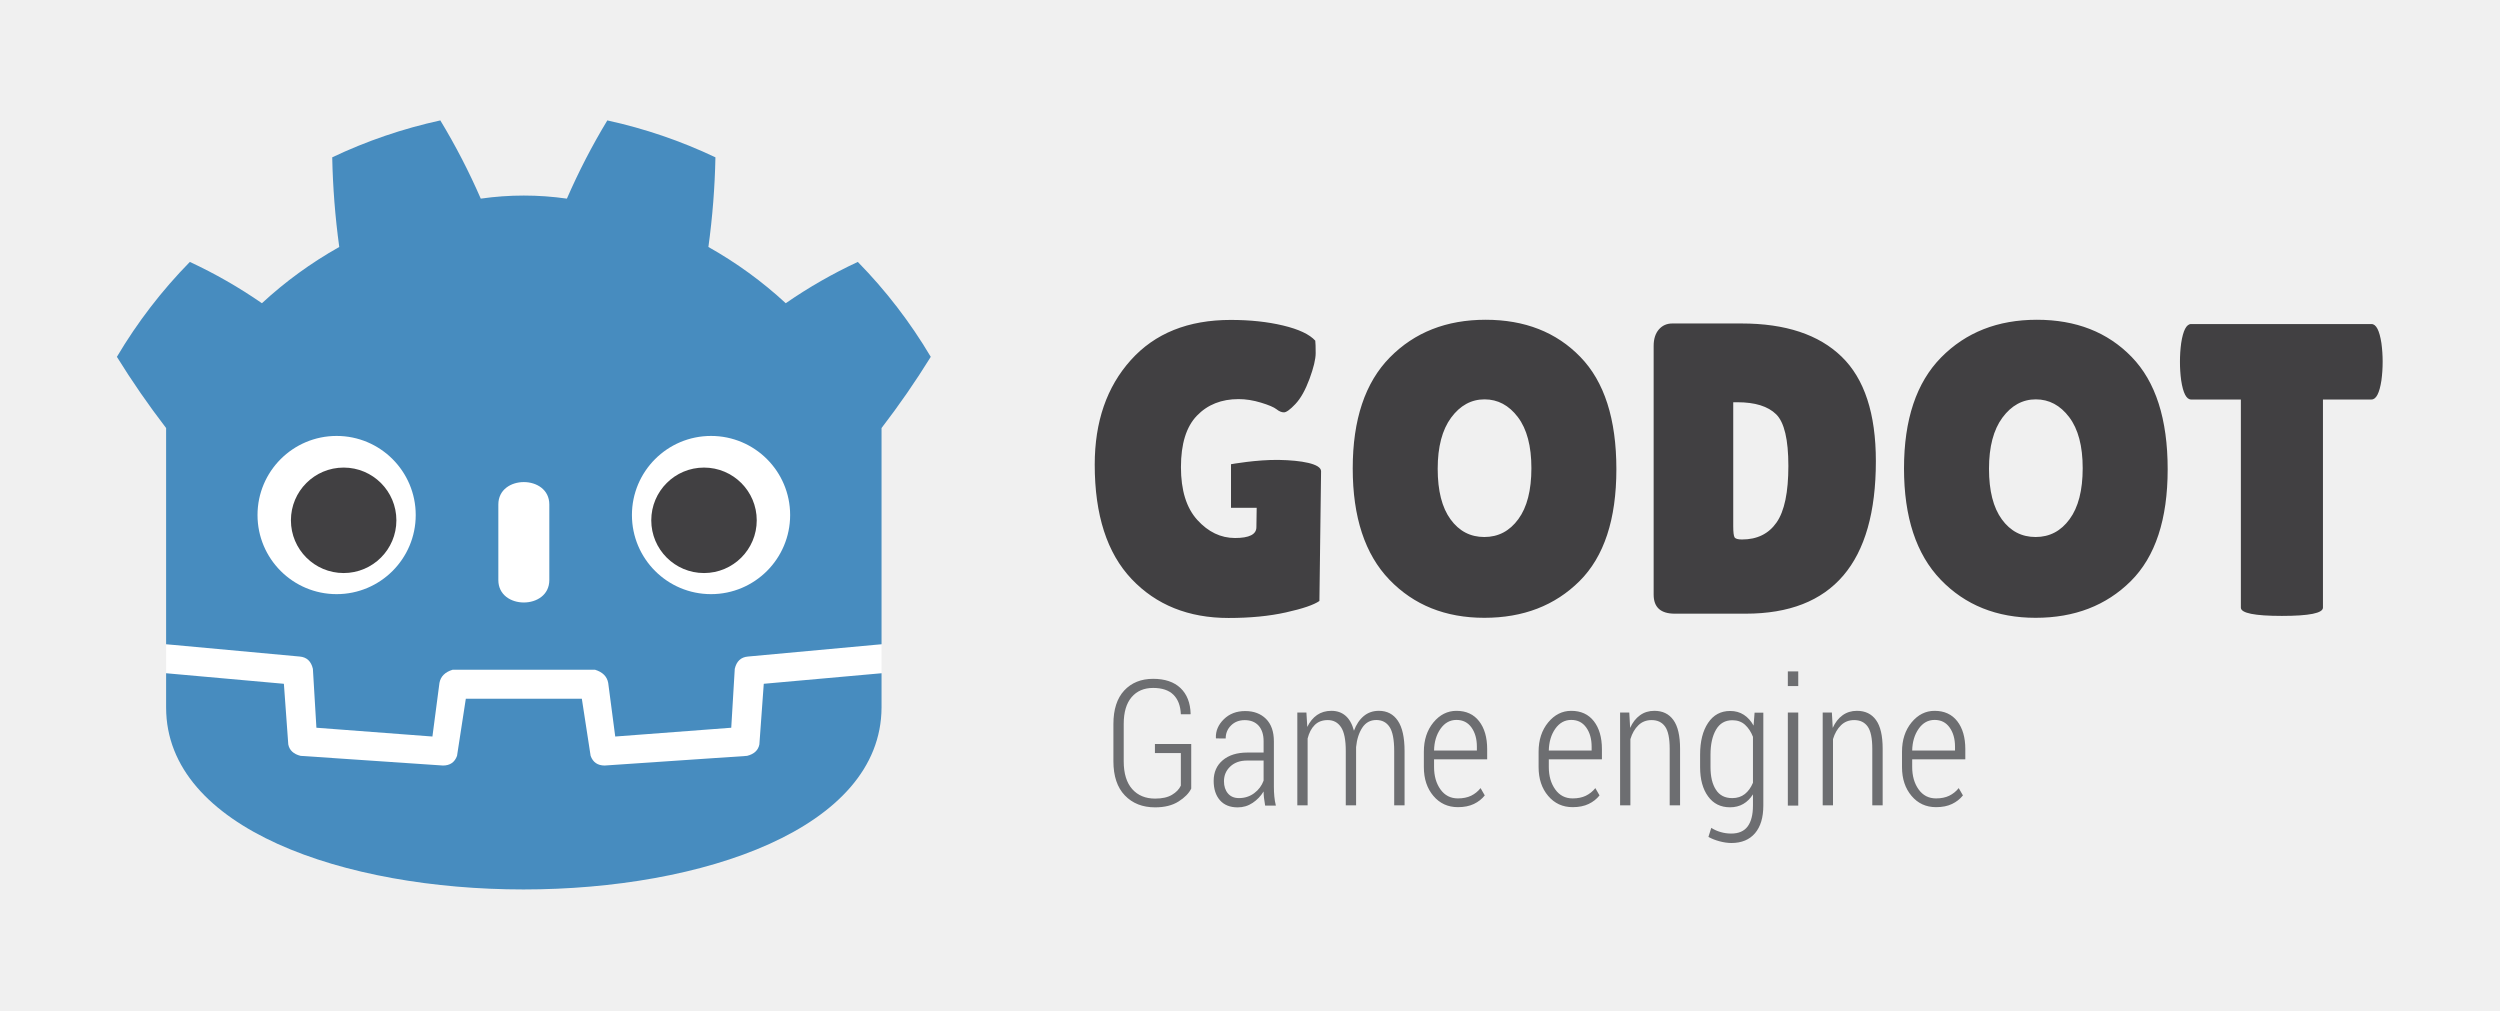
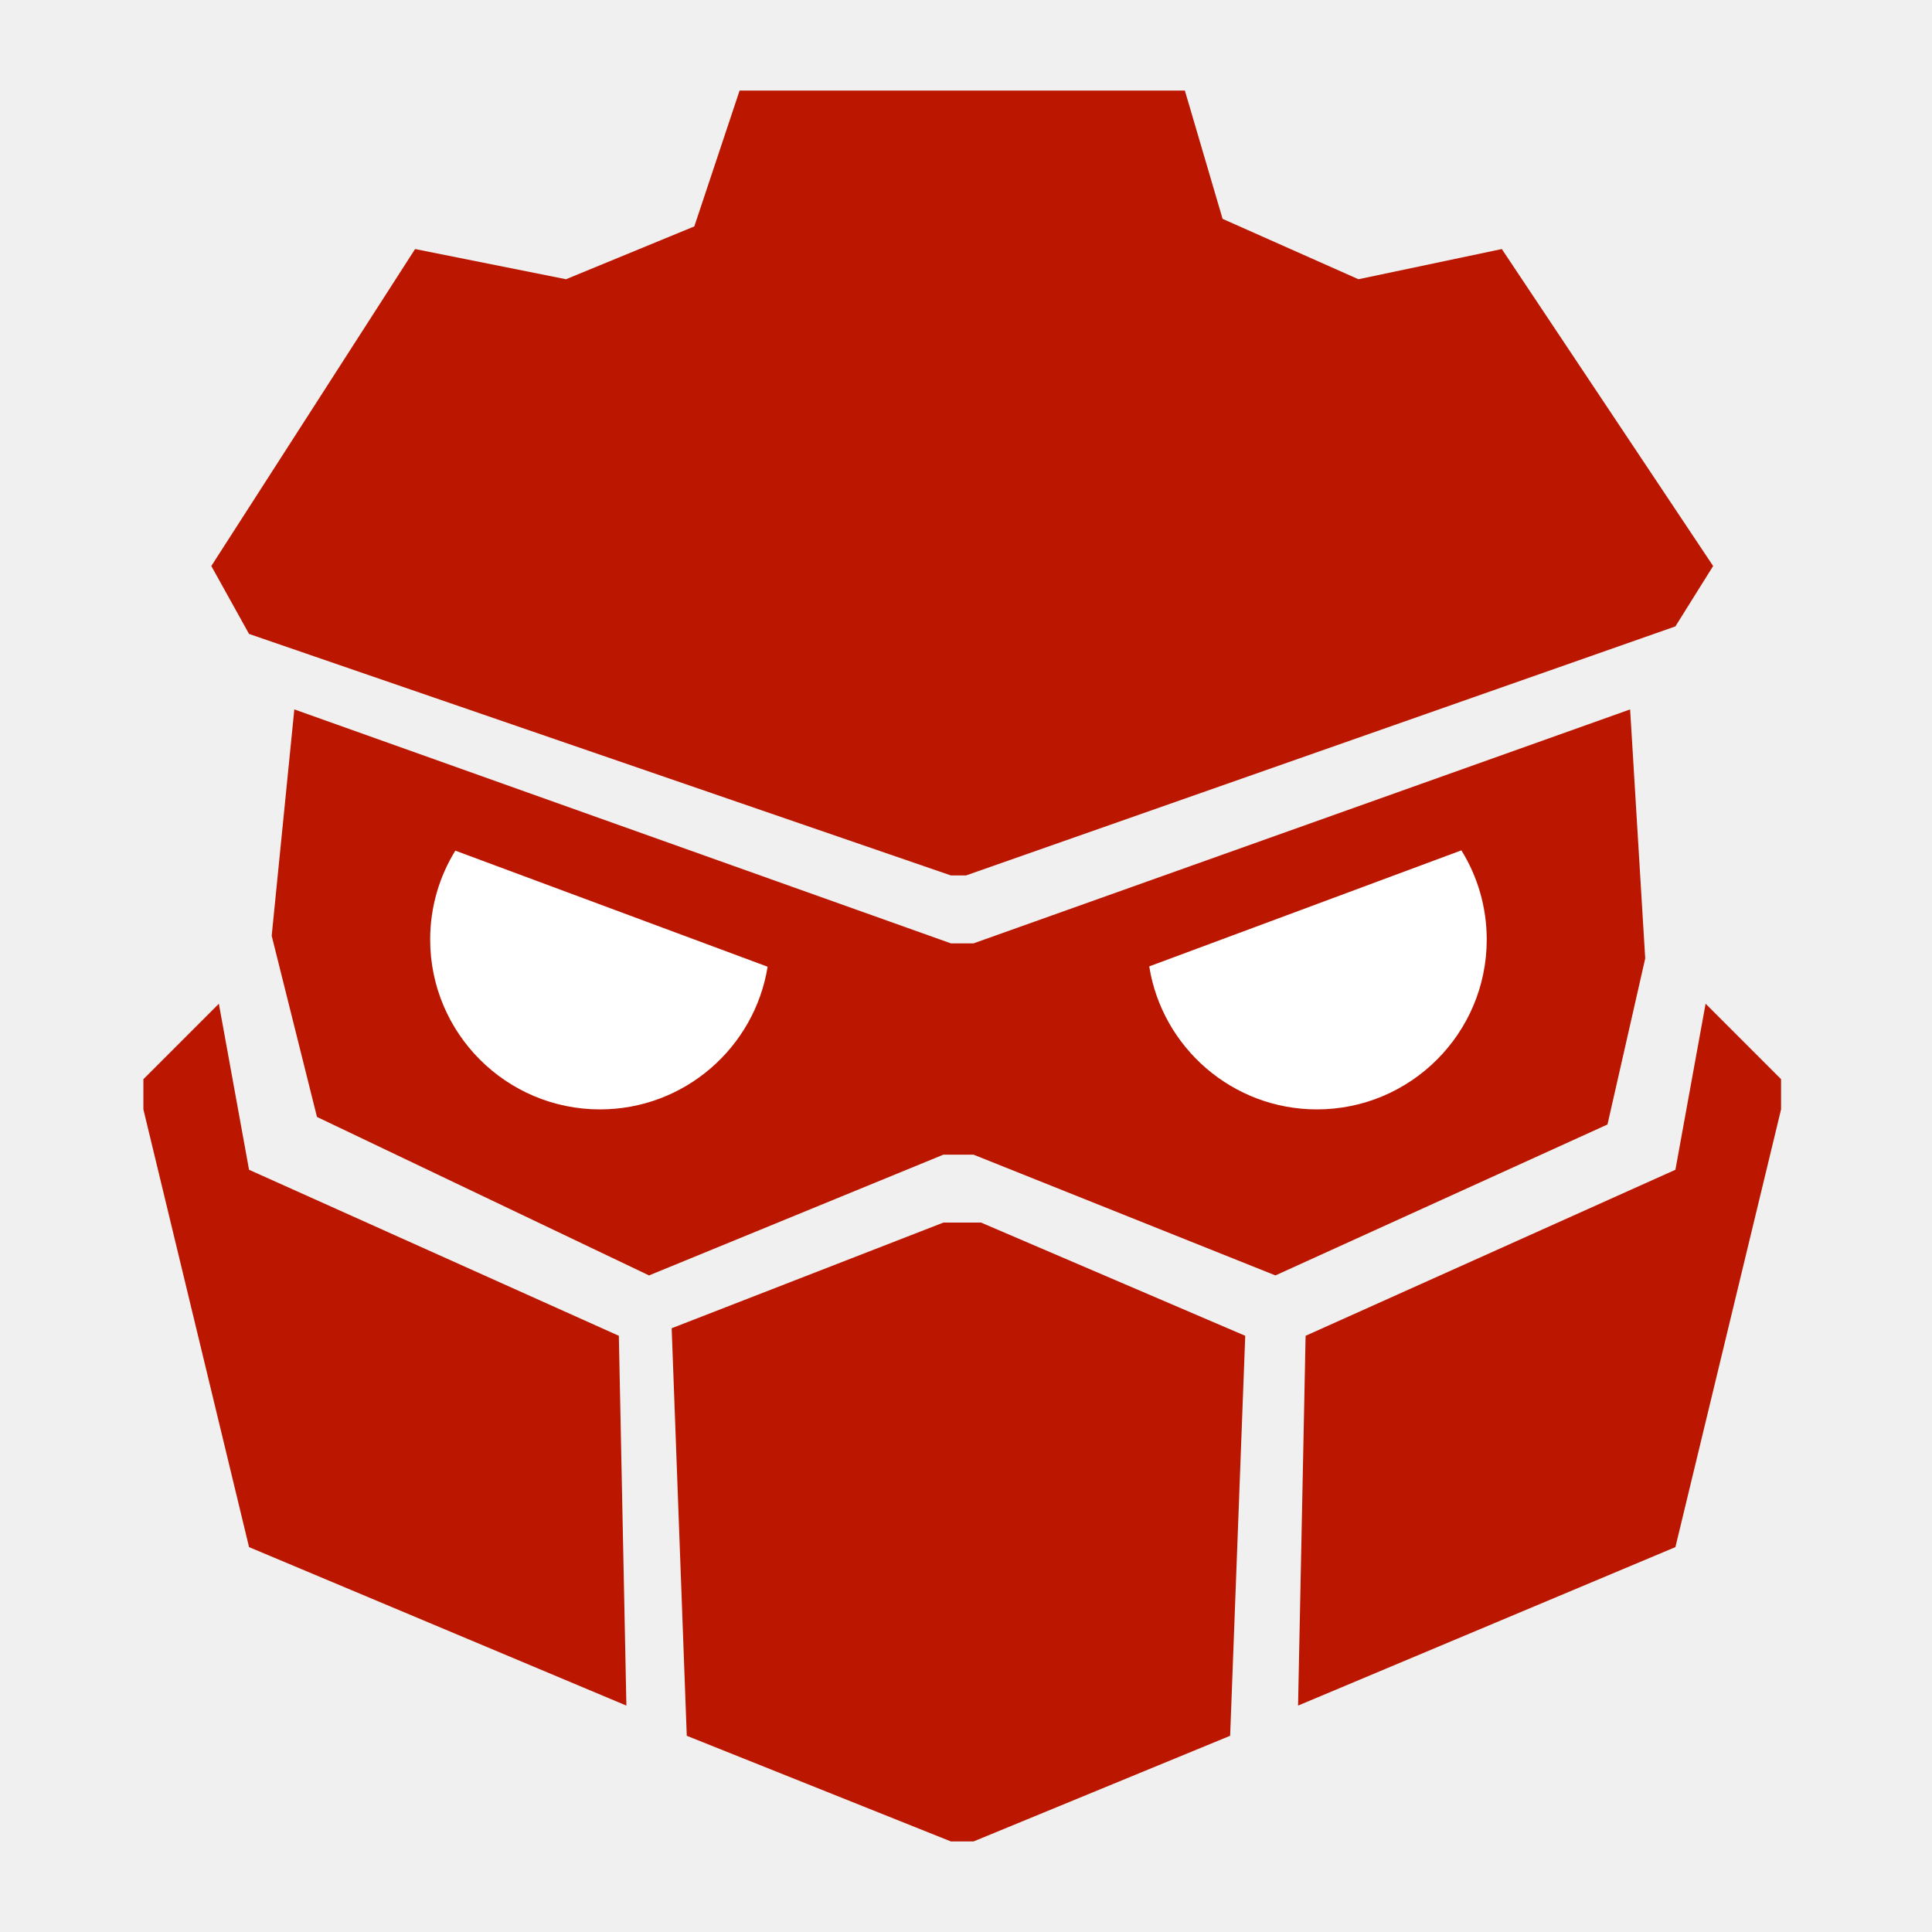
- <svg xmlns="http://www.w3.org/2000/svg" width="1024" height="414">
-   <path fill="#414042" d="M523.82 188.382c-9.142-.142-19.603 1.764-19.603 1.764v17.842h10.52l-.117 7.953c0 2.946-2.92 4.427-8.747 4.427-5.831 0-10.982-2.47-15.45-7.395-4.48-4.932-6.708-12.141-6.708-21.64 0-9.519 2.176-16.537 6.536-21.065 4.35-4.524 10.05-6.794 17.064-6.794 2.946 0 5.996.476 9.168 1.445 3.174.962 5.293 1.863 6.375 2.707 1.072.867 2.09 1.277 3.056 1.277.96 0 2.513-1.122 4.66-3.392 2.153-2.263 4.082-5.693 5.782-10.267 1.694-4.598 2.543-8.122 2.543-10.621 0-2.48-.054-4.19-.164-5.092-2.379-2.603-6.767-4.666-13.168-6.2-6.39-1.53-13.552-2.289-21.476-2.289-17.438 0-31.073 5.49-40.92 16.47-9.855 10.982-14.773 25.24-14.773 42.79 0 20.607 5.035 36.227 15.103 46.868 10.085 10.64 23.327 15.953 39.743 15.953 8.827 0 16.664-.76 23.51-2.289 6.853-1.523 11.41-3.088 13.676-4.67l.68-53.137c0-3.087-8.149-4.488-17.29-4.645m84.247-24.804c-5.431 0-9.98 2.496-13.671 7.47-3.672 4.98-5.517 11.969-5.517 20.963 0 9.013 1.754 15.914 5.27 20.722 3.508 4.823 8.117 7.225 13.835 7.225 5.715 0 10.358-2.432 13.924-7.313q5.351-7.293 5.353-20.884c0-9.054-1.846-16.023-5.524-20.89q-5.51-7.292-13.67-7.293m-.083 89.477c-15.9 0-28.868-5.203-38.89-15.61q-15.016-15.624-15.017-45.592c0-19.992 5.063-35.128 15.191-45.435 10.131-10.293 23.209-15.444 39.228-15.444 16.016 0 28.954 5.058 38.795 15.204 9.858 10.126 14.778 25.477 14.778 46.009 0 20.546-5.034 35.828-15.114 45.856-10.08 10.008-23.062 15.012-38.971 15.012m101.95-88.298v50.788c0 2.37.176 3.866.515 4.493.337.624 1.358.937 3.052.937 6.232 0 10.954-2.328 14.181-6.97 3.235-4.636 4.835-12.356 4.835-23.168 0-10.817-1.674-17.865-5-21.139-3.344-3.283-8.64-4.94-15.884-4.94zm-32.599 78.798V141.681c0-2.832.704-5.067 2.126-6.724 1.413-1.632 3.25-2.461 5.521-2.461h28.357c17.994 0 31.664 4.54 40.994 13.597 9.347 9.054 14.02 23.31 14.02 42.784 0 41.66-17.778 62.486-53.326 62.486h-29.03c-5.769 0-8.662-2.597-8.662-7.808m156.544-79.977c-5.432 0-9.994 2.496-13.678 7.47q-5.507 7.471-5.508 20.963c0 9.013 1.758 15.914 5.262 20.722 3.505 4.823 8.119 7.225 13.837 7.225 5.717 0 10.363-2.432 13.924-7.313q5.354-7.293 5.355-20.884c0-9.054-1.843-16.023-5.522-20.89-3.68-4.861-8.23-7.293-13.67-7.293m-.087 89.477q-23.86 0-38.88-15.61-15.03-15.624-15.03-45.592c0-19.992 5.065-35.128 15.191-45.435 10.139-10.293 23.209-15.444 39.233-15.444 16.02 0 28.946 5.058 38.8 15.204 9.85 10.126 14.772 25.477 14.772 46.009 0 20.546-5.037 35.828-15.115 45.856-10.076 10.008-23.07 15.012-38.971 15.012m117.69-4.17c0 2.251-5.597 3.392-16.809 3.392-11.202 0-16.815-1.141-16.815-3.392v-85.248h-20.371c-1.928 0-3.286-2.597-4.077-7.818a56 56 0 0 1-.501-7.636c0-2.592.162-5.146.501-7.636.79-5.205 2.15-7.823 4.077-7.823h73.864c1.924 0 3.277 2.617 4.078 7.823.333 2.49.505 5.043.505 7.636 0 2.608-.172 5.152-.505 7.637-.8 5.22-2.154 7.817-4.078 7.817h-19.87z" />
-   <path fill="#6d6e71" d="M487.93 322.997c-.94 1.926-2.664 3.691-5.188 5.289-2.52 1.607-5.722 2.406-9.611 2.406-5.132 0-9.259-1.617-12.394-4.887-3.122-3.243-4.686-7.92-4.686-14.022V296.57c0-5.97 1.473-10.548 4.431-13.743 2.95-3.17 6.903-4.78 11.84-4.78 4.824 0 8.564 1.27 11.212 3.781 2.639 2.519 4.025 6.038 4.146 10.532l-.066.2h-3.94c-.14-3.443-1.14-6.101-3.022-7.979-1.871-1.861-4.655-2.803-8.33-2.803-3.72 0-6.668 1.259-8.823 3.785-2.15 2.518-3.224 6.17-3.224 10.968v15.301q.001 7.462 3.476 11.382c2.316 2.592 5.438 3.892 9.38 3.892 2.876 0 5.19-.51 6.92-1.554 1.738-1.028 2.942-2.285 3.624-3.775V308.45h-10.618v-3.704h14.873zm19.557 3.902c2.336 0 4.416-.661 6.232-2.01 1.82-1.353 3.096-3.063 3.852-5.146v-8.224h-6.756q-4.31 0-6.896 2.442c-1.726 1.617-2.581 3.637-2.581 6.037 0 2.03.534 3.696 1.616 4.981 1.08 1.289 2.59 1.92 4.533 1.92m10.715 3.068a99 99 0 0 1-.48-3.225 22 22 0 0 1-.15-2.562 14.9 14.9 0 0 1-4.483 4.675c-1.836 1.236-3.878 1.848-6.128 1.848-3.147 0-5.567-.975-7.28-2.927-1.702-1.96-2.563-4.6-2.563-7.936 0-3.523 1.237-6.35 3.72-8.448 2.48-2.098 5.85-3.147 10.09-3.147h6.643v-4.672c0-2.686-.686-4.802-2.032-6.331-1.375-1.51-3.264-2.275-5.701-2.275-2.268 0-4.139.722-5.608 2.182-1.463 1.45-2.19 3.224-2.19 5.337l-3.944-.035-.07-.206c-.11-2.866.973-5.4 3.261-7.646 2.279-2.24 5.203-3.352 8.761-3.352 3.517 0 6.347 1.069 8.509 3.2q3.224 3.227 3.226 9.21v18.645c0 1.358.064 2.677.183 3.936a25 25 0 0 0 .627 3.729zm16.905-38.108.36 5.9c1-2.112 2.339-3.739 3.998-4.896q2.498-1.711 5.874-1.711c2.296 0 4.232.668 5.794 2.02 1.562 1.347 2.714 3.387 3.446 6.127.938-2.529 2.264-4.528 3.986-5.975 1.722-1.45 3.812-2.172 6.23-2.172 3.335 0 5.923 1.35 7.755 4.05 1.841 2.705 2.759 6.856 2.759 12.464v22.207h-4.246v-22.28c0-4.663-.645-7.946-1.9-9.834-1.261-1.89-3.071-2.842-5.41-2.842-2.462 0-4.384 1.04-5.767 3.152-1.375 2.112-2.223 4.754-2.531 7.945v23.86h-4.224v-22.258c0-4.554-.639-7.812-1.945-9.759-1.299-1.946-3.107-2.912-5.427-2.912-2.218 0-4.013.677-5.358 2.02-1.353 1.349-2.315 3.195-2.899 5.538v27.369h-4.22v-38.014zm61.457 3.021q-3.966 0-6.517 3.613c-1.705 2.415-2.585 5.392-2.656 8.938h17.537v-1.626c0-3.137-.736-5.75-2.21-7.822-1.482-2.075-3.53-3.103-6.154-3.103m.598 35.735c-4.099 0-7.451-1.543-10.055-4.621q-3.895-4.61-3.896-11.793v-6.313c0-4.798 1.303-8.798 3.912-11.979 2.616-3.167 5.758-4.75 9.441-4.75 3.983 0 7.068 1.413 9.27 4.246q3.313 4.257 3.312 11.434v4.171H587.39v3.162c0 3.68.882 6.744 2.635 9.19 1.757 2.45 4.144 3.666 7.136 3.666 2.077 0 3.888-.367 5.396-1.089a11.1 11.1 0 0 0 3.877-3.132l1.728 2.99c-1.148 1.456-2.634 2.633-4.45 3.505-1.811.868-4 1.312-6.551 1.312m46.411-35.734q-3.976 0-6.528 3.613-2.54 3.62-2.652 8.938h17.54v-1.626c0-3.137-.733-5.75-2.216-7.822-1.475-2.075-3.52-3.103-6.144-3.103m.593 35.735c-4.1 0-7.446-1.543-10.045-4.621q-3.91-4.61-3.91-11.793v-6.313c0-4.798 1.309-8.798 3.913-11.979 2.623-3.167 5.766-4.75 9.45-4.75 3.975 0 7.072 1.413 9.27 4.246 2.2 2.837 3.304 6.65 3.304 11.434v4.171h-21.755v3.162q0 5.52 2.647 9.19c1.747 2.45 4.124 3.666 7.125 3.666 2.087 0 3.888-.367 5.392-1.089a11.2 11.2 0 0 0 3.894-3.132l1.717 2.99c-1.15 1.456-2.633 2.633-4.451 3.505-1.81.868-3.997 1.312-6.55 1.312m23.189-38.755.345 6.284c1.014-2.23 2.353-3.962 4.034-5.166 1.667-1.21 3.63-1.824 5.887-1.824 3.396 0 5.998 1.256 7.804 3.78 1.826 2.518 2.73 6.434 2.73 11.749v23.191h-4.249V306.72c0-4.343-.636-7.377-1.9-9.137-1.258-1.76-3.107-2.636-5.513-2.636-2.158 0-3.968.701-5.419 2.126-1.457 1.412-2.543 3.294-3.267 5.666v27.134h-4.219V291.86zm33.27 22.395c0 3.858.73 6.926 2.213 9.208 1.465 2.304 3.695 3.443 6.671 3.443 2.04 0 3.757-.544 5.167-1.657 1.405-1.113 2.514-2.662 3.336-4.627V301.79c-.79-2.025-1.874-3.66-3.244-4.92-1.368-1.24-3.102-1.863-5.186-1.863-2.97 0-5.216 1.294-6.708 3.891-1.502 2.603-2.25 5.995-2.25 10.161zm-4.262-5.195c0-5.386 1.088-9.714 3.274-12.975 2.169-3.245 5.187-4.871 9.03-4.871 2.134 0 4.007.52 5.607 1.564 1.603 1.024 2.928 2.523 3.992 4.43l.412-5.287h3.581v38.048c0 4.871-1.13 8.646-3.4 11.317-2.271 2.66-5.499 4.009-9.666 4.009-1.5 0-3.11-.235-4.832-.691-1.724-.456-3.252-1.054-4.59-1.805l1.168-3.704a14.1 14.1 0 0 0 3.831 1.716 15.2 15.2 0 0 0 4.352.616q4.536-.001 6.71-2.905c1.452-1.961 2.18-4.798 2.18-8.553v-4.597c-1.079 1.71-2.402 3.024-3.97 3.93-1.563.912-3.39 1.368-5.448 1.368-3.818 0-6.814-1.496-8.976-4.486-2.167-2.983-3.255-6.965-3.255-11.93zm40.2 20.916h-4.266V291.86h4.266zm0-48.968h-4.266v-6.005h4.266zm13.774 10.852.346 6.284c1.016-2.23 2.35-3.962 4.027-5.166 1.677-1.21 3.643-1.824 5.89-1.824 3.397 0 6.01 1.256 7.82 3.78 1.821 2.518 2.717 6.434 2.717 11.749v23.191h-4.248V306.72c0-4.343-.635-7.377-1.897-9.137-1.268-1.76-3.103-2.636-5.517-2.636-2.157 0-3.962.701-5.412 2.126-1.455 1.412-2.545 3.294-3.266 5.666v27.134h-4.224V291.86zm42.074 3.021q-3.978 0-6.518 3.613-2.547 3.62-2.66 8.938h17.54v-1.626c0-3.137-.731-5.75-2.21-7.822-1.476-2.075-3.525-3.103-6.152-3.103m.602 35.735c-4.11 0-7.456-1.543-10.048-4.621q-3.903-4.61-3.903-11.793v-6.313c0-4.798 1.302-8.798 3.91-11.979q3.924-4.75 9.439-4.75c3.978 0 7.077 1.413 9.283 4.246 2.197 2.837 3.3 6.65 3.3 11.434v4.171h-21.76v3.162c0 3.68.887 6.744 2.642 9.19 1.754 2.45 4.133 3.666 7.137 3.666 2.08 0 3.88-.367 5.382-1.089a11.16 11.16 0 0 0 3.897-3.132l1.725 2.99c-1.156 1.456-2.64 2.633-4.454 3.505-1.81.868-3.998 1.312-6.55 1.312" />
-   <g fill="#fff" transform="matrix(.36 0 0 .36 30.24 21.6)">
-     <path d="M105 673v33q407 354 814 0v-33z" />
-     <path fill="#478cbf" d="m105 673 152 14q12 1 15 14l4 67 132 10 8-61q2-11 15-15h162q13 4 15 15l8 61 132-10 4-67q3-13 15-14l152-14V427q30-39 56-81-35-59-83-108-43 20-82 47-40-37-88-64 7-51 8-102-59-28-123-42-26 43-46 89-49-7-98 0-20-46-46-89-64 14-123 42 1 51 8 102-48 27-88 64-39-27-82-47-48 49-83 108 26 42 56 81zm0 33v39c0 276 813 276 814 0v-39l-134 12-5 69q-2 10-14 13l-162 11q-12 0-16-11l-10-65H446l-10 65q-4 11-16 11l-162-11q-12-3-14-13l-5-69z" />
-     <path d="M483 600c0 34 58 34 58 0v-86c0-34-58-34-58 0z" />
-     <circle cx="725" cy="526" r="90" />
-     <circle cx="299" cy="526" r="90" />
-   </g>
-   <g fill="#414042" transform="matrix(.36 0 0 .36 30.24 21.6)">
-     <circle cx="307" cy="532" r="60" />
-     <circle cx="717" cy="532" r="60" />
+ <svg xmlns="http://www.w3.org/2000/svg" width="100%" height="100%" viewBox="0 0 256 256" version="1.1" xml:space="preserve" style="fill-rule:evenodd;clip-rule:evenodd;stroke-linejoin:round;stroke-miterlimit:2;">
+   <g id="SVG">
+     <path d="M29,133L19,143L19,147L33,205L83,226L82,177L33,155L29,133Z" style="fill:rgb(187,23,0);" />
+     <g transform="matrix(-1,0,0,1,255,0)">
+       <path d="M29,133L19,143L19,147L33,205L83,226L82,177L33,155L29,133Z" style="fill:rgb(187,23,0);" />
+     </g>
+     <path d="M89,176L91,230L126,244L129,244L163,230L165,177L130,162L125,162L89,176Z" style="fill:rgb(187,23,0);" />
+     <path d="M105.983,126.03C105.994,126.352 106,126.675 106,127C106,141.902 93.902,154 79,154C64.098,154 52,141.902 52,127C52,119.888 54.756,113.414 59.257,108.59L105.983,126.03Z" style="fill:white;" />
+     <g transform="matrix(-1,0,0,1,253,0)">
+       <path d="M105.983,126.03C105.994,126.352 106,126.675 106,127C106,141.902 93.902,154 79,154C64.098,154 52,141.902 52,127C52,119.888 54.756,113.414 59.257,108.59L105.983,126.03Z" style="fill:white;" />
+     </g>
+     <path d="M39,94L126,125L129,125L216,94L218,127L213,149L169,169L129,153L125,153L86,169L42,148L36,124L39,94ZM101.713,128.097L60.334,112.715C58.22,116.143 57,120.18 57,124.5C57,136.918 67.082,147 79.5,147C90.694,147 99.989,138.808 101.713,128.097ZM193.642,112.676L152.279,128.052C153.984,138.785 163.29,147 174.5,147C186.918,147 197,136.918 197,124.5C197,120.164 195.771,116.113 193.642,112.676Z" style="fill:rgb(187,23,0);" />
+     <path d="M98,12L92,30L75,37L55,33L28,75L33,84L126,116L128,116L222,83L227,75L199,33L180,37L162,29L157,12L98,12Z" style="fill:rgb(187,23,0);" />
  </g>
</svg>
